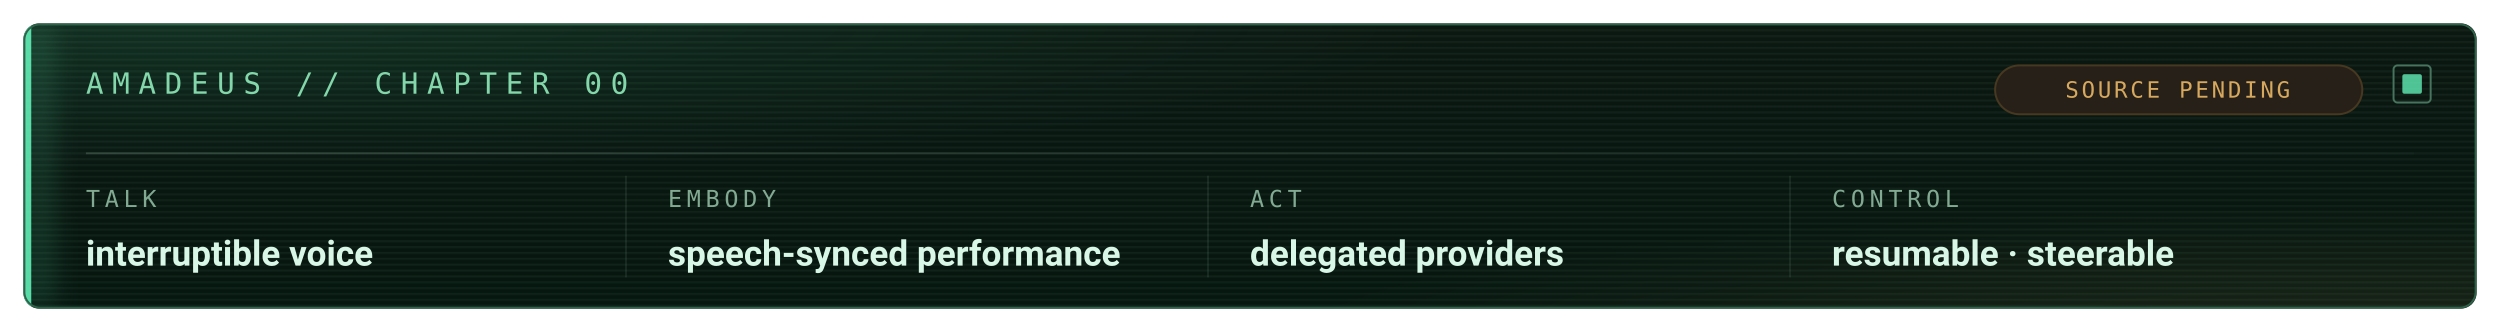
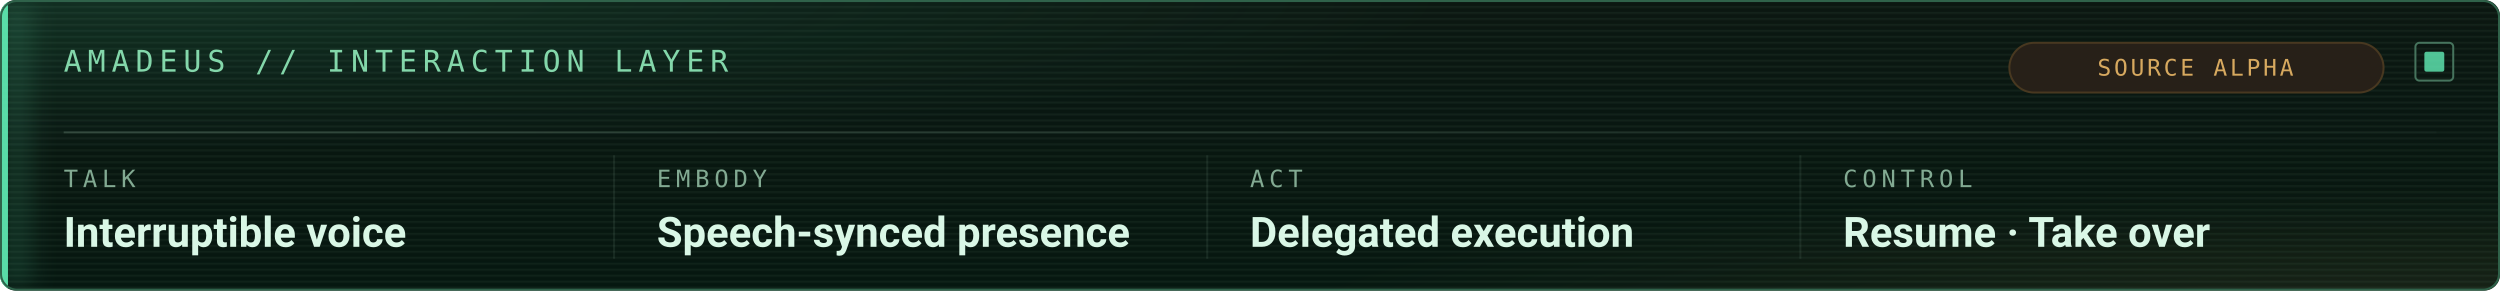
- <svg xmlns="http://www.w3.org/2000/svg" viewBox="0 0 1280 170" width="1280" height="170" role="img" aria-label="Amadeus runtime in four layers: interruptible voice, speech-synced performance, delegated providers, resumable and steerable">
+ <svg xmlns="http://www.w3.org/2000/svg" viewBox="12 12 1256 146" width="1256" height="146" role="img" aria-label="Amadeus runtime in four layers: interruptible voice, speech-synced performance, delegated providers, resumable and steerable">
  <defs>
    <linearGradient id="s_panel" x1="0" y1="0" x2="0" y2="1">
      <stop offset="0" stop-color="#0b1711" />
      <stop offset="1" stop-color="#061710" />
    </linearGradient>
    <linearGradient id="s_hair" x1="0" y1="0" x2="1" y2="0">
      <stop offset="0" stop-color="#a8cdb8" stop-opacity=".22" />
      <stop offset="1" stop-color="#a8cdb8" stop-opacity=".03" />
    </linearGradient>
    <radialGradient id="s_wash" cx="6%" cy="0%" r="52%">
      <stop offset="0" stop-color="#39c98d" stop-opacity=".14" />
      <stop offset="1" stop-color="#39c98d" stop-opacity="0" />
    </radialGradient>
    <radialGradient id="s_tung" cx="97%" cy="110%" r="46%">
      <stop offset="0" stop-color="#d7a95f" stop-opacity=".10" />
      <stop offset="1" stop-color="#d7a95f" stop-opacity="0" />
    </radialGradient>
    <pattern id="s_scan" width="3" height="3" patternUnits="userSpaceOnUse">
      <rect width="3" height="1" fill="#b6f9d5" opacity=".05" />
    </pattern>
    <filter id="s_soft" x="-80%" y="-80%" width="260%" height="260%">
      <feGaussianBlur stdDeviation="6" />
    </filter>
    <clipPath id="s_frame">
      <rect x="12" y="12" width="1256" height="146" rx="8" />
    </clipPath>
    <style>
      .mono{font-family:ui-monospace,SFMono-Regular,"SF Mono",Menlo,Consolas,"DejaVu Sans Mono",monospace}
      .sans{font-family:-apple-system,BlinkMacSystemFont,"Segoe UI",Roboto,Helvetica,Arial,sans-serif}
      .rec{animation:rec 2.2s ease-in-out infinite}
      @keyframes rec{0%,100%{opacity:1}50%{opacity:.25}}
      @media (prefers-reduced-motion:reduce){.rec{animation:none}}
    </style>
  </defs>
  <g clip-path="url(#s_frame)">
    <rect x="12" y="12" width="1256" height="146" fill="url(#s_panel)" />
    <rect x="12" y="12" width="1256" height="146" fill="url(#s_wash)" />
    <rect x="12" y="12" width="1256" height="146" fill="url(#s_tung)" />
    <rect x="12" y="12" width="1256" height="146" fill="url(#s_scan)" />
    <rect x="12" y="12" width="4" height="146" fill="#61eeb6" opacity=".9" />
    <rect x="12" y="12" width="16" height="146" fill="#61eeb6" opacity=".13" filter="url(#s_soft)" />
-     <text class="mono" x="44" y="48" font-size="15" letter-spacing="4.4" fill="#83d7aa">AMADEUS // CHAPTER 00</text>
+     <text class="mono" x="44" y="48" font-size="15" letter-spacing="3" fill="#83d7aa">AMADEUS // INTERACTION LAYER</text>
    <g>
      <rect x="1021.5" y="33.5" width="188" height="25" rx="12.5" fill="#272018" stroke="#483820" />
-       <text class="mono" x="1115" y="50" font-size="11.5" letter-spacing="1.4" fill="#d7a95f" text-anchor="middle">SOURCE PENDING</text>
+       <text class="mono" x="1115" y="50" font-size="11.5" letter-spacing="1.4" fill="#d7a95f" text-anchor="middle">SOURCE ALPHA</text>
    </g>
    <g stroke="#46745d" fill="none">
      <rect x="1225.5" y="33.5" width="19" height="19" rx="2" />
    </g>
    <rect class="rec" x="1230" y="38" width="10" height="10" rx="1" fill="#61eeb6" opacity=".8" />
    <rect x="44" y="78" width="1192" height="1" fill="url(#s_hair)" />
    <g fill="#a8cdb8" opacity=".1">
      <rect x="320" y="90" width="1" height="52" />
      <rect x="618" y="90" width="1" height="52" />
      <rect x="916" y="90" width="1" height="52" />
    </g>
    <g class="mono" font-size="12" letter-spacing="2.4" fill="#82aa92">
      <text x="44" y="106">TALK</text>
      <text x="342" y="106">EMBODY</text>
      <text x="640" y="106">ACT</text>
      <text x="938" y="106">CONTROL</text>
    </g>
-     <g class="sans" font-size="18" font-weight="600" fill="#d9f7e6">
-       <text x="44" y="136">interruptible voice</text>
-       <text x="342" y="136">speech-synced performance</text>
-       <text x="640" y="136">delegated providers</text>
-       <text x="938" y="136">resumable · steerable</text>
+     <g class="sans" font-size="21" font-weight="600" fill="#d9f7e6">
+       <text x="44" y="136">Interruptible voice</text>
+       <text x="342" y="136">Speech-synced presence</text>
+       <text x="640" y="136">Delegated execution</text>
+       <text x="938" y="136">Resume · Take over</text>
    </g>
  </g>
  <rect x="12.5" y="12.5" width="1255" height="145" rx="8" fill="none" stroke="#2f624a" />
</svg>
